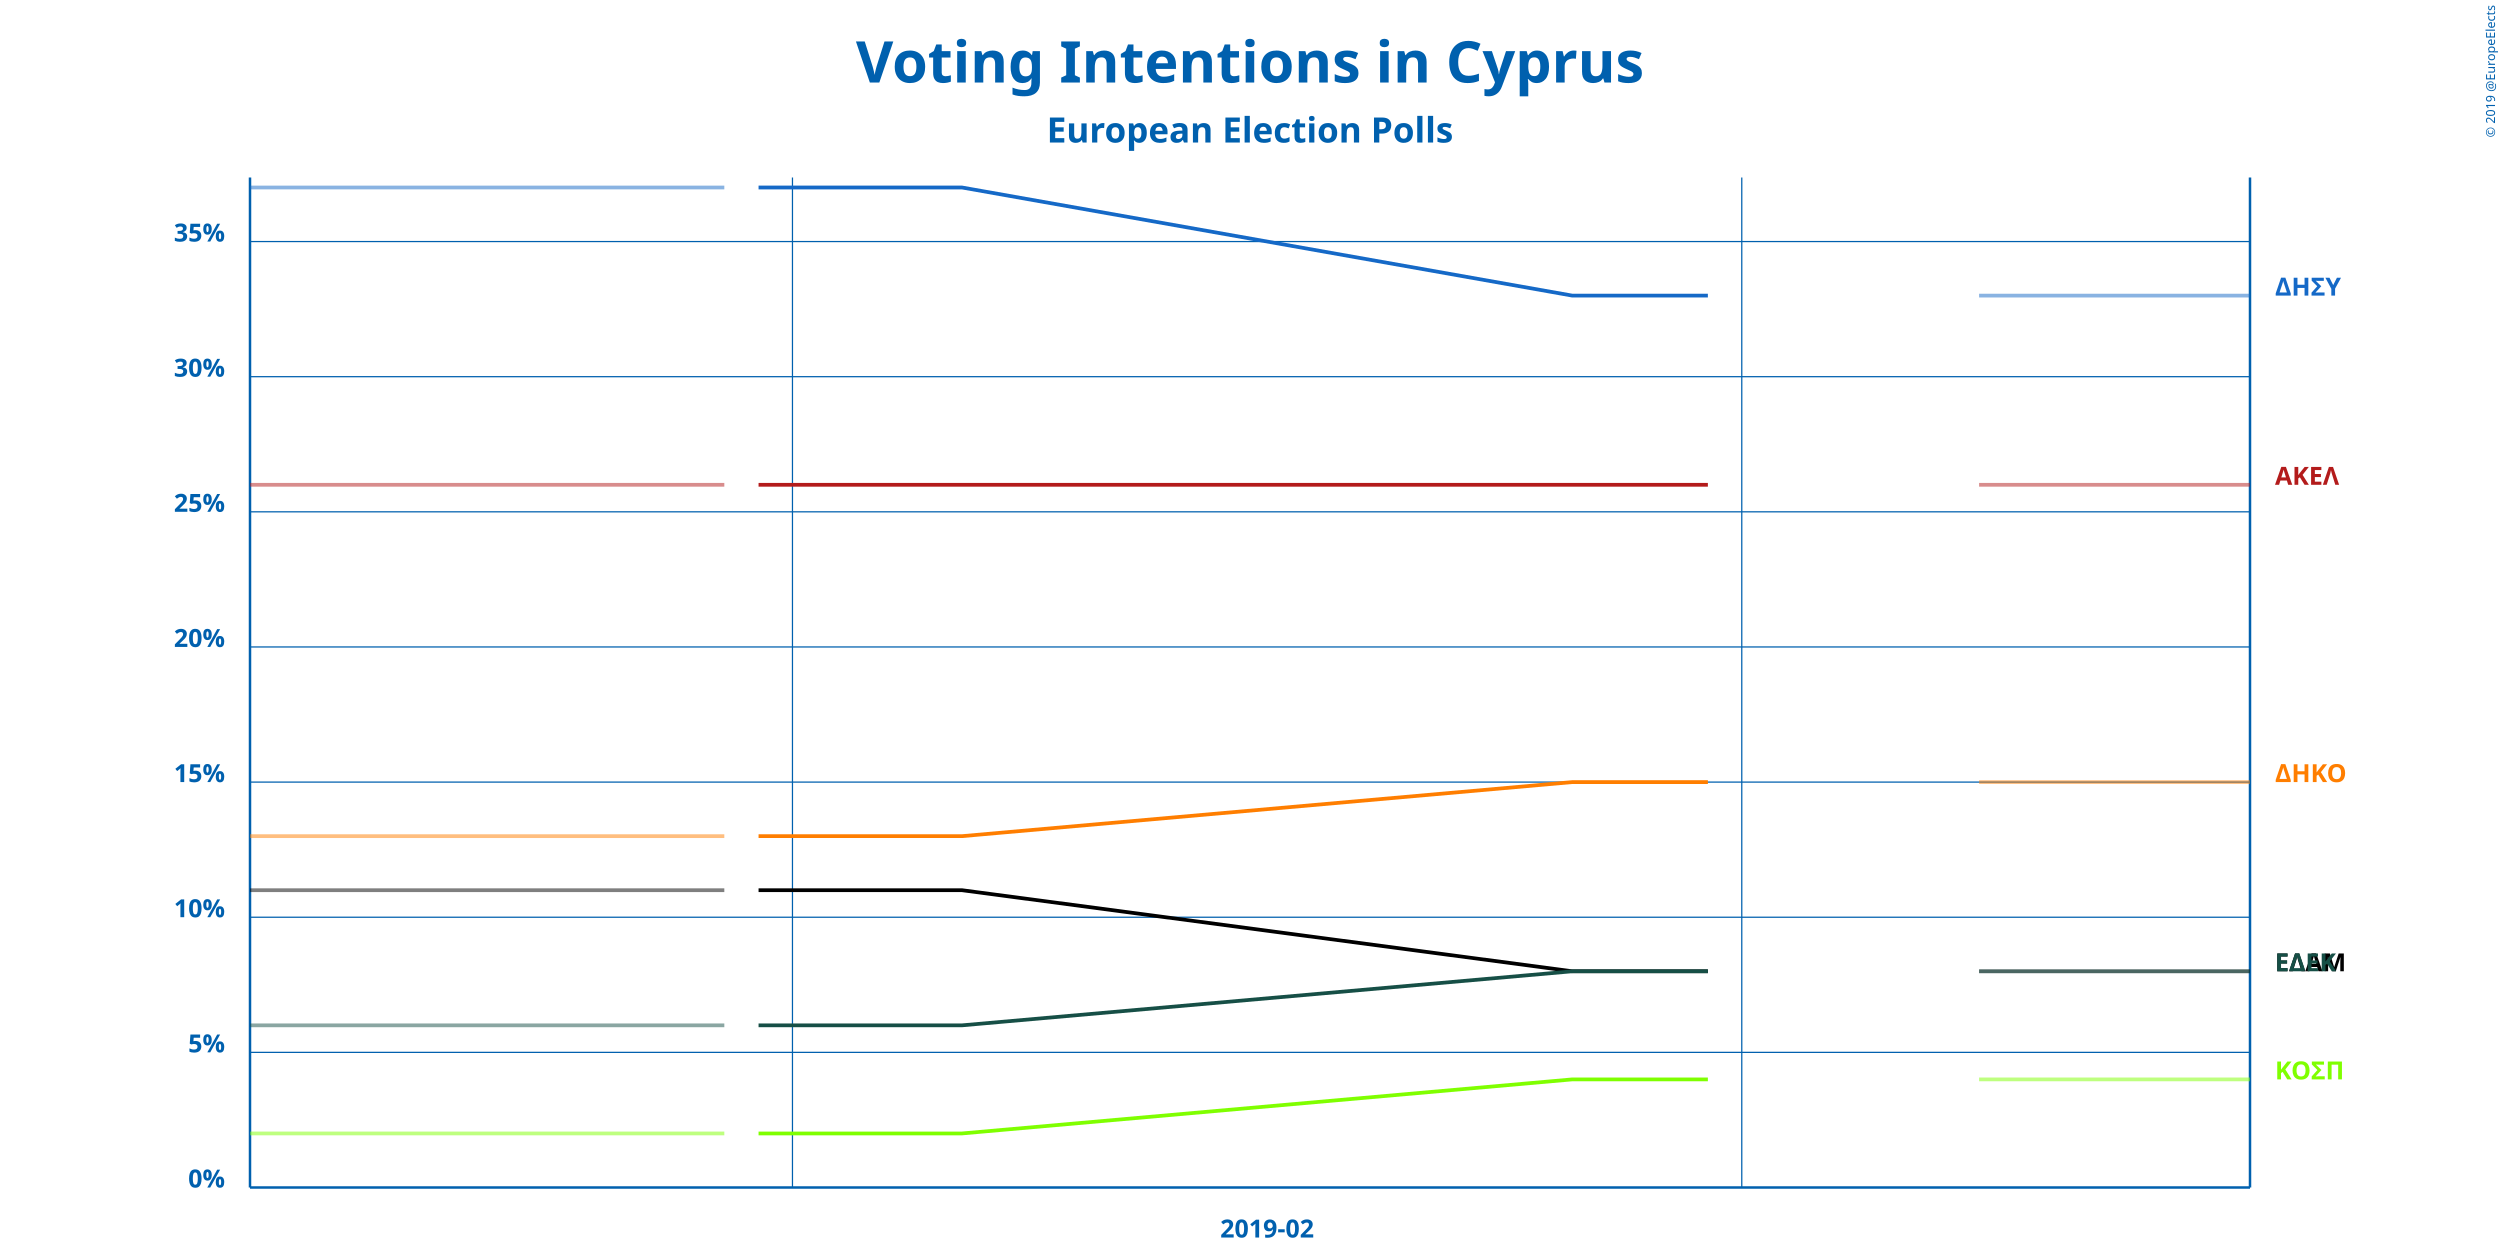
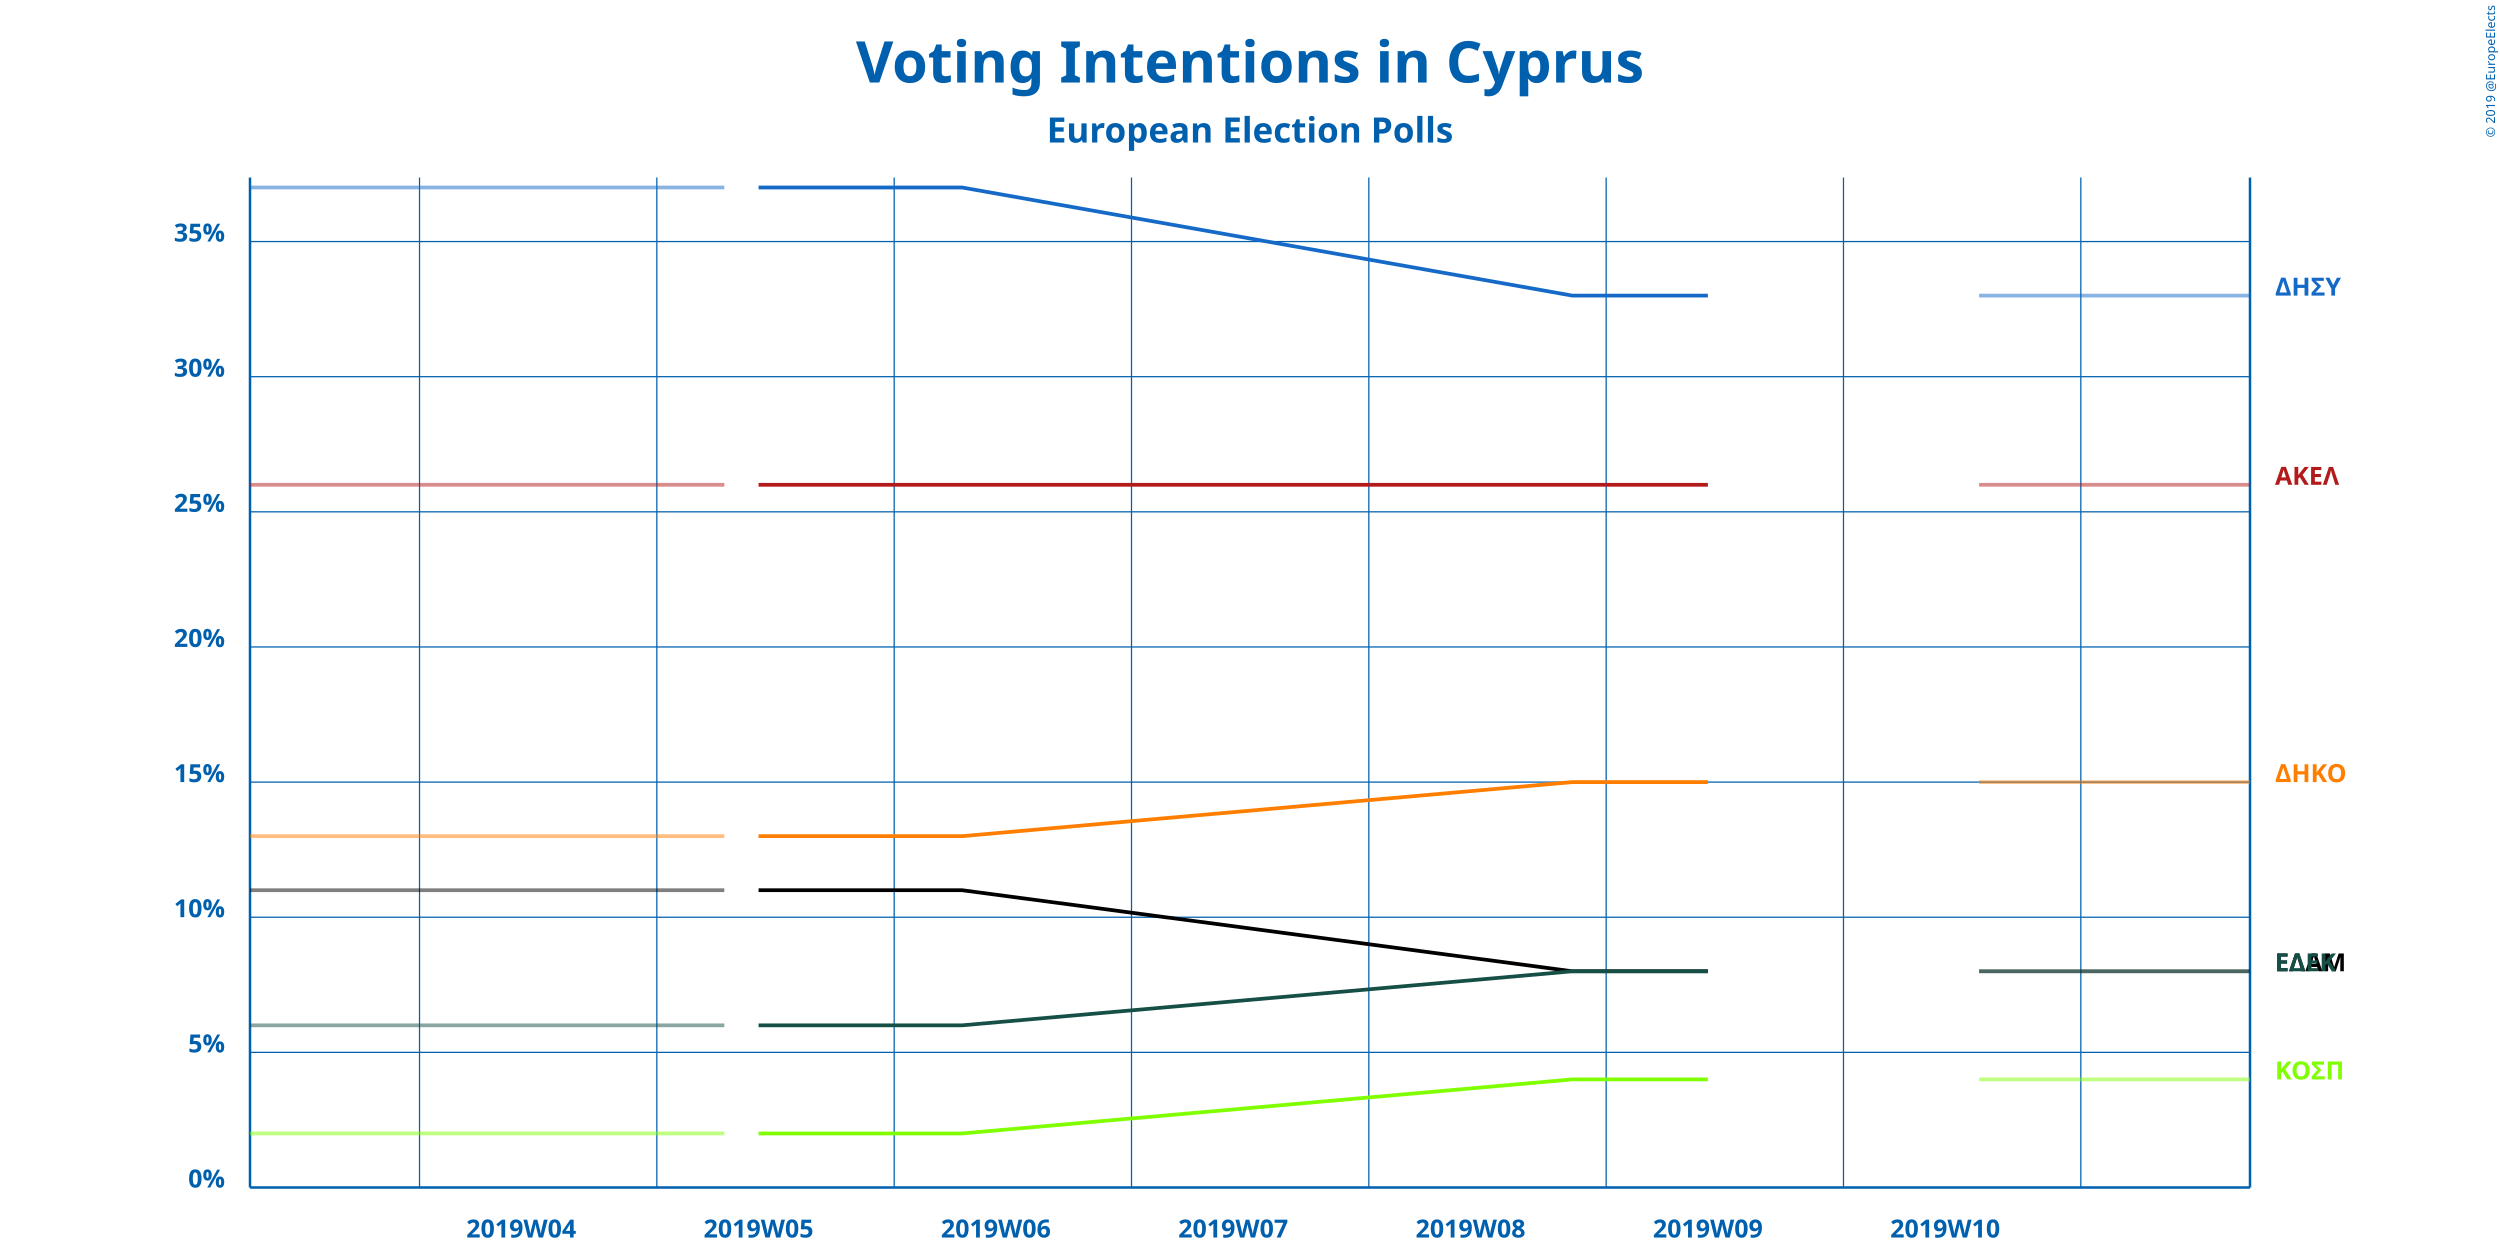
<svg HEIGHT="1000" WIDTH="2000">
  <rect fill="#FFFFFF" height="1000" stroke="none" width="2000" x="0" y="0" />
  <text fill="#0060AE" font-family="'Advent Pro'" font-size="46px" font-style="normal" font-weight="bold" text-align="center" text-anchor="middle" x="1000" y="66">Voting Intentions in Cyprus</text>
  <text fill="#0060AE" font-family="'Advent Pro'" font-size="28px" font-style="normal" font-weight="bold" text-align="center" text-anchor="middle" x="1000" y="114">European Election Polls</text>
  <text fill="#0060AE" font-family="'Advent Pro'" font-size="10px" font-style="normal" font-weight="normal" text-align="center" text-anchor="end" transform="rotate(270)" x="-4" y="1996">© 2019 @EuropeElects</text>
  <g>
    <g>
      <line stroke="#0060AE" stroke-width="2" x1="200.0" x2="1800.0" y1="950.0" y2="950.0" />
      <text fill="#0060AE" font-family="'Advent Pro'" font-size="20px" font-style="normal" font-weight="bold" text-align="center" text-anchor="end" x="180.0" y="950.0">0%</text>
      <line stroke="#0060AE" stroke-width="2" x1="200.0" x2="200.0" y1="950.0" y2="142.0" />
      <line stroke="#0060AE" stroke-width="2" x1="1800.0" x2="1800.0" y1="950.0" y2="142.0" />
-       <line stroke="#0060AE" stroke-width="1" x1="633.972" x2="633.972" y1="950.0" y2="142.0" />
-       <text fill="#0060AE" font-family="'Advent Pro'" font-size="20px" font-style="normal" font-weight="bold" text-align="center" text-anchor="middle" x="1013.697" y="990.0">2019-02</text>
-       <line stroke="#0060AE" stroke-width="1" x1="1393.423" x2="1393.423" y1="950.0" y2="142.0" />
+       <line stroke="#0060AE" stroke-width="1" x1="335.616" x2="335.616" y1="950.0" y2="142.0" />
+       <text fill="#0060AE" font-family="'Advent Pro'" font-size="20px" font-style="normal" font-weight="bold" text-align="center" text-anchor="middle" x="416.986" y="990.0">2019W04</text>
+       <line stroke="#0060AE" stroke-width="1" x1="525.479" x2="525.479" y1="950.0" y2="142.0" />
+       <text fill="#0060AE" font-family="'Advent Pro'" font-size="20px" font-style="normal" font-weight="bold" text-align="center" text-anchor="middle" x="606.849" y="990.0">2019W05</text>
+       <line stroke="#0060AE" stroke-width="1" x1="715.342" x2="715.342" y1="950.0" y2="142.0" />
+       <text fill="#0060AE" font-family="'Advent Pro'" font-size="20px" font-style="normal" font-weight="bold" text-align="center" text-anchor="middle" x="796.711" y="990.0">2019W06</text>
+       <line stroke="#0060AE" stroke-width="1" x1="905.204" x2="905.204" y1="950.0" y2="142.0" />
+       <text fill="#0060AE" font-family="'Advent Pro'" font-size="20px" font-style="normal" font-weight="bold" text-align="center" text-anchor="middle" x="986.574" y="990.0">2019W07</text>
+       <line stroke="#0060AE" stroke-width="1" x1="1095.067" x2="1095.067" y1="950.0" y2="142.0" />
+       <text fill="#0060AE" font-family="'Advent Pro'" font-size="20px" font-style="normal" font-weight="bold" text-align="center" text-anchor="middle" x="1176.437" y="990.0">2019W08</text>
+       <line stroke="#0060AE" stroke-width="1" x1="1284.93" x2="1284.93" y1="950.0" y2="142.0" />
+       <text fill="#0060AE" font-family="'Advent Pro'" font-size="20px" font-style="normal" font-weight="bold" text-align="center" text-anchor="middle" x="1366.299" y="990.0">2019W09</text>
+       <line stroke="#0060AE" stroke-width="1" x1="1474.792" x2="1474.792" y1="950.0" y2="142.0" />
+       <text fill="#0060AE" font-family="'Advent Pro'" font-size="20px" font-style="normal" font-weight="bold" text-align="center" text-anchor="middle" x="1556.162" y="990.0">2019W10</text>
+       <line stroke="#0060AE" stroke-width="1" x1="1664.655" x2="1664.655" y1="950.0" y2="142.0" />
      <line stroke="#0060AE" stroke-width="1" x1="200.0" x2="1800.0" y1="841.892" y2="841.892" />
      <text fill="#0060AE" font-family="'Advent Pro'" font-size="20px" font-style="normal" font-weight="bold" text-align="center" text-anchor="end" x="180.0" y="841.892">5%</text>
      <line stroke="#0060AE" stroke-width="1" x1="200.0" x2="1800.0" y1="733.784" y2="733.784" />
      <text fill="#0060AE" font-family="'Advent Pro'" font-size="20px" font-style="normal" font-weight="bold" text-align="center" text-anchor="end" x="180.0" y="733.784">10%</text>
      <line stroke="#0060AE" stroke-width="1" x1="200.0" x2="1800.0" y1="625.676" y2="625.676" />
      <text fill="#0060AE" font-family="'Advent Pro'" font-size="20px" font-style="normal" font-weight="bold" text-align="center" text-anchor="end" x="180.0" y="625.676">15%</text>
      <line stroke="#0060AE" stroke-width="1" x1="200.0" x2="1800.0" y1="517.568" y2="517.568" />
      <text fill="#0060AE" font-family="'Advent Pro'" font-size="20px" font-style="normal" font-weight="bold" text-align="center" text-anchor="end" x="180.0" y="517.568">20%</text>
      <line stroke="#0060AE" stroke-width="1" x1="200.0" x2="1800.0" y1="409.459" y2="409.459" />
      <text fill="#0060AE" font-family="'Advent Pro'" font-size="20px" font-style="normal" font-weight="bold" text-align="center" text-anchor="end" x="180.0" y="409.459">25%</text>
      <line stroke="#0060AE" stroke-width="1" x1="200.0" x2="1800.0" y1="301.351" y2="301.351" />
      <text fill="#0060AE" font-family="'Advent Pro'" font-size="20px" font-style="normal" font-weight="bold" text-align="center" text-anchor="end" x="180.0" y="301.351">30%</text>
      <line stroke="#0060AE" stroke-width="1" x1="200.0" x2="1800.0" y1="193.243" y2="193.243" />
      <text fill="#0060AE" font-family="'Advent Pro'" font-size="20px" font-style="normal" font-weight="bold" text-align="center" text-anchor="end" x="180.0" y="193.243">35%</text>
    </g>
    <g>
      <line stroke="#1569C7" stroke-opacity="0.5" stroke-width="3" x1="1583.285" x2="1800.0" y1="236.486" y2="236.486" />
      <line stroke="#B31B1B" stroke-opacity="0.5" stroke-width="3" x1="1583.285" x2="1800.0" y1="387.838" y2="387.838" />
      <line stroke="#FF7E00" stroke-opacity="0.5" stroke-width="3" x1="1583.285" x2="1800.0" y1="625.676" y2="625.676" />
      <line stroke="#000000" stroke-opacity="0.5" stroke-width="3" x1="1583.285" x2="1800.0" y1="777.027" y2="777.027" />
      <line stroke="#164F46" stroke-opacity="0.5" stroke-width="3" x1="1583.285" x2="1800.0" y1="777.027" y2="777.027" />
      <line stroke="#7FFF00" stroke-opacity="0.5" stroke-width="3" x1="1583.285" x2="1800.0" y1="863.514" y2="863.514" />
      <line stroke="#1569C7" stroke-opacity="0.5" stroke-width="3" x1="200.0" x2="579.454" y1="150.0" y2="150.0" />
      <line stroke="#B31B1B" stroke-opacity="0.5" stroke-width="3" x1="200.0" x2="579.454" y1="387.838" y2="387.838" />
      <line stroke="#FF7E00" stroke-opacity="0.5" stroke-width="3" x1="200.0" x2="579.454" y1="668.919" y2="668.919" />
      <line stroke="#000000" stroke-opacity="0.5" stroke-width="3" x1="200.0" x2="579.454" y1="712.162" y2="712.162" />
      <line stroke="#164F46" stroke-opacity="0.5" stroke-width="3" x1="200.0" x2="579.454" y1="820.27" y2="820.27" />
      <line stroke="#7FFF00" stroke-opacity="0.5" stroke-width="3" x1="200.0" x2="579.454" y1="906.757" y2="906.757" />
    </g>
    <g>
      <polyline fill="none" points="606.849,150.0 633.972,150.0 661.095,150.0 688.218,150.0 715.342,150.0 742.465,150.0 769.588,150.0                  1257.806,236.486 1284.93,236.486 1312.053,236.486 1339.176,236.486 1366.299,236.486" stroke="#1569C7" stroke-width="3" />
      <text fill="#1569C7" font-family="'Advent Pro'" font-size="20px" font-style="normal" font-weight="bold" text-align="center" text-anchor="start" x="1820.0" y="236.486">ΔΗΣΥ</text>
      <polyline fill="none" points="606.849,387.838 633.972,387.838 661.095,387.838 688.218,387.838 715.342,387.838 742.465,387.838 769.588,387.838                  1257.806,387.838 1284.93,387.838 1312.053,387.838 1339.176,387.838 1366.299,387.838" stroke="#B31B1B" stroke-width="3" />
      <text fill="#B31B1B" font-family="'Advent Pro'" font-size="20px" font-style="normal" font-weight="bold" text-align="center" text-anchor="start" x="1820.0" y="387.838">ΑΚΕΛ</text>
      <polyline fill="none" points="606.849,668.919 633.972,668.919 661.095,668.919 688.218,668.919 715.342,668.919 742.465,668.919 769.588,668.919                  1257.806,625.676 1284.93,625.676 1312.053,625.676 1339.176,625.676 1366.299,625.676" stroke="#FF7E00" stroke-width="3" />
      <text fill="#FF7E00" font-family="'Advent Pro'" font-size="20px" font-style="normal" font-weight="bold" text-align="center" text-anchor="start" x="1820.0" y="625.676">ΔΗΚΟ</text>
      <polyline fill="none" points="606.849,712.162 633.972,712.162 661.095,712.162 688.218,712.162 715.342,712.162 742.465,712.162 769.588,712.162                  1257.806,777.027 1284.93,777.027 1312.053,777.027 1339.176,777.027 1366.299,777.027" stroke="#000000" stroke-width="3" />
      <text fill="#000000" font-family="'Advent Pro'" font-size="20px" font-style="normal" font-weight="bold" text-align="center" text-anchor="start" x="1820.0" y="777.027">ΕΛΑΜ</text>
      <polyline fill="none" points="606.849,820.27 633.972,820.27 661.095,820.27 688.218,820.27 715.342,820.27 742.465,820.27 769.588,820.27                  1257.806,777.027 1284.93,777.027 1312.053,777.027 1339.176,777.027 1366.299,777.027" stroke="#164F46" stroke-width="3" />
      <text fill="#164F46" font-family="'Advent Pro'" font-size="20px" font-style="normal" font-weight="bold" text-align="center" text-anchor="start" x="1820.0" y="777.027">ΕΔΕΚ</text>
      <polyline fill="none" points="606.849,906.757 633.972,906.757 661.095,906.757 688.218,906.757 715.342,906.757 742.465,906.757 769.588,906.757                  1257.806,863.514 1284.93,863.514 1312.053,863.514 1339.176,863.514 1366.299,863.514" stroke="#7FFF00" stroke-width="3" />
      <text fill="#7FFF00" font-family="'Advent Pro'" font-size="20px" font-style="normal" font-weight="bold" text-align="center" text-anchor="start" x="1820.0" y="863.514">ΚΟΣΠ</text>
    </g>
  </g>
</svg>
